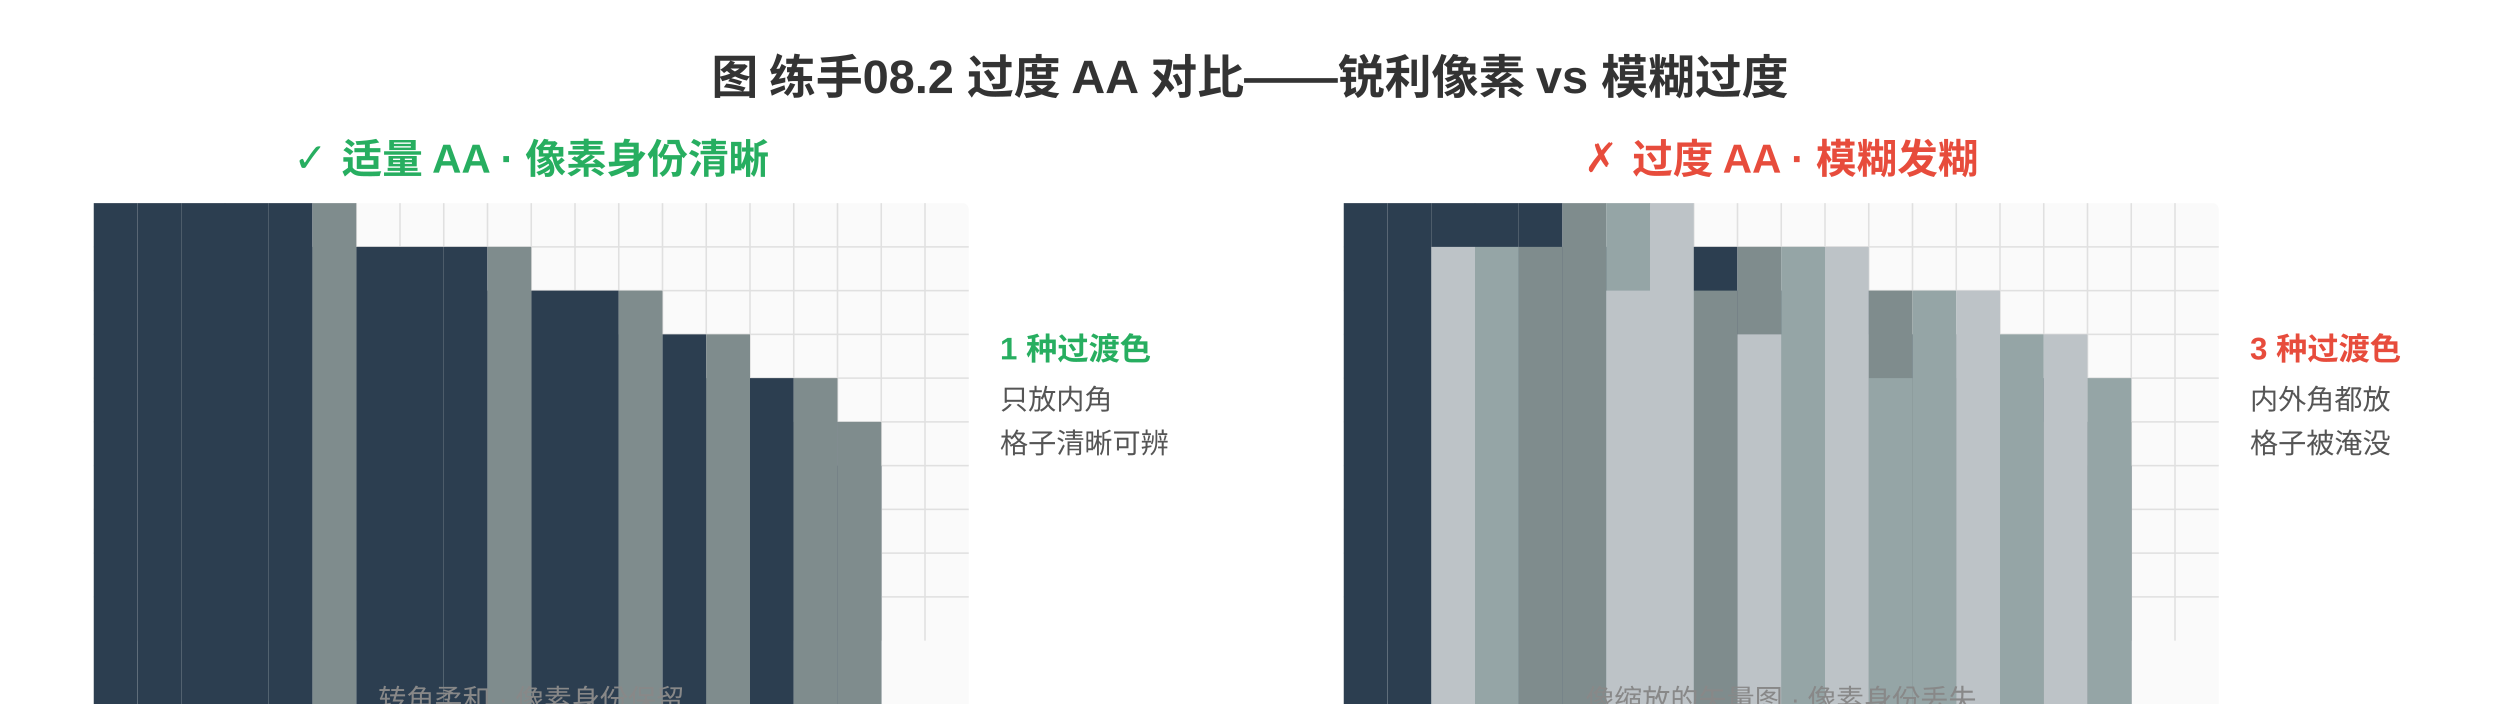
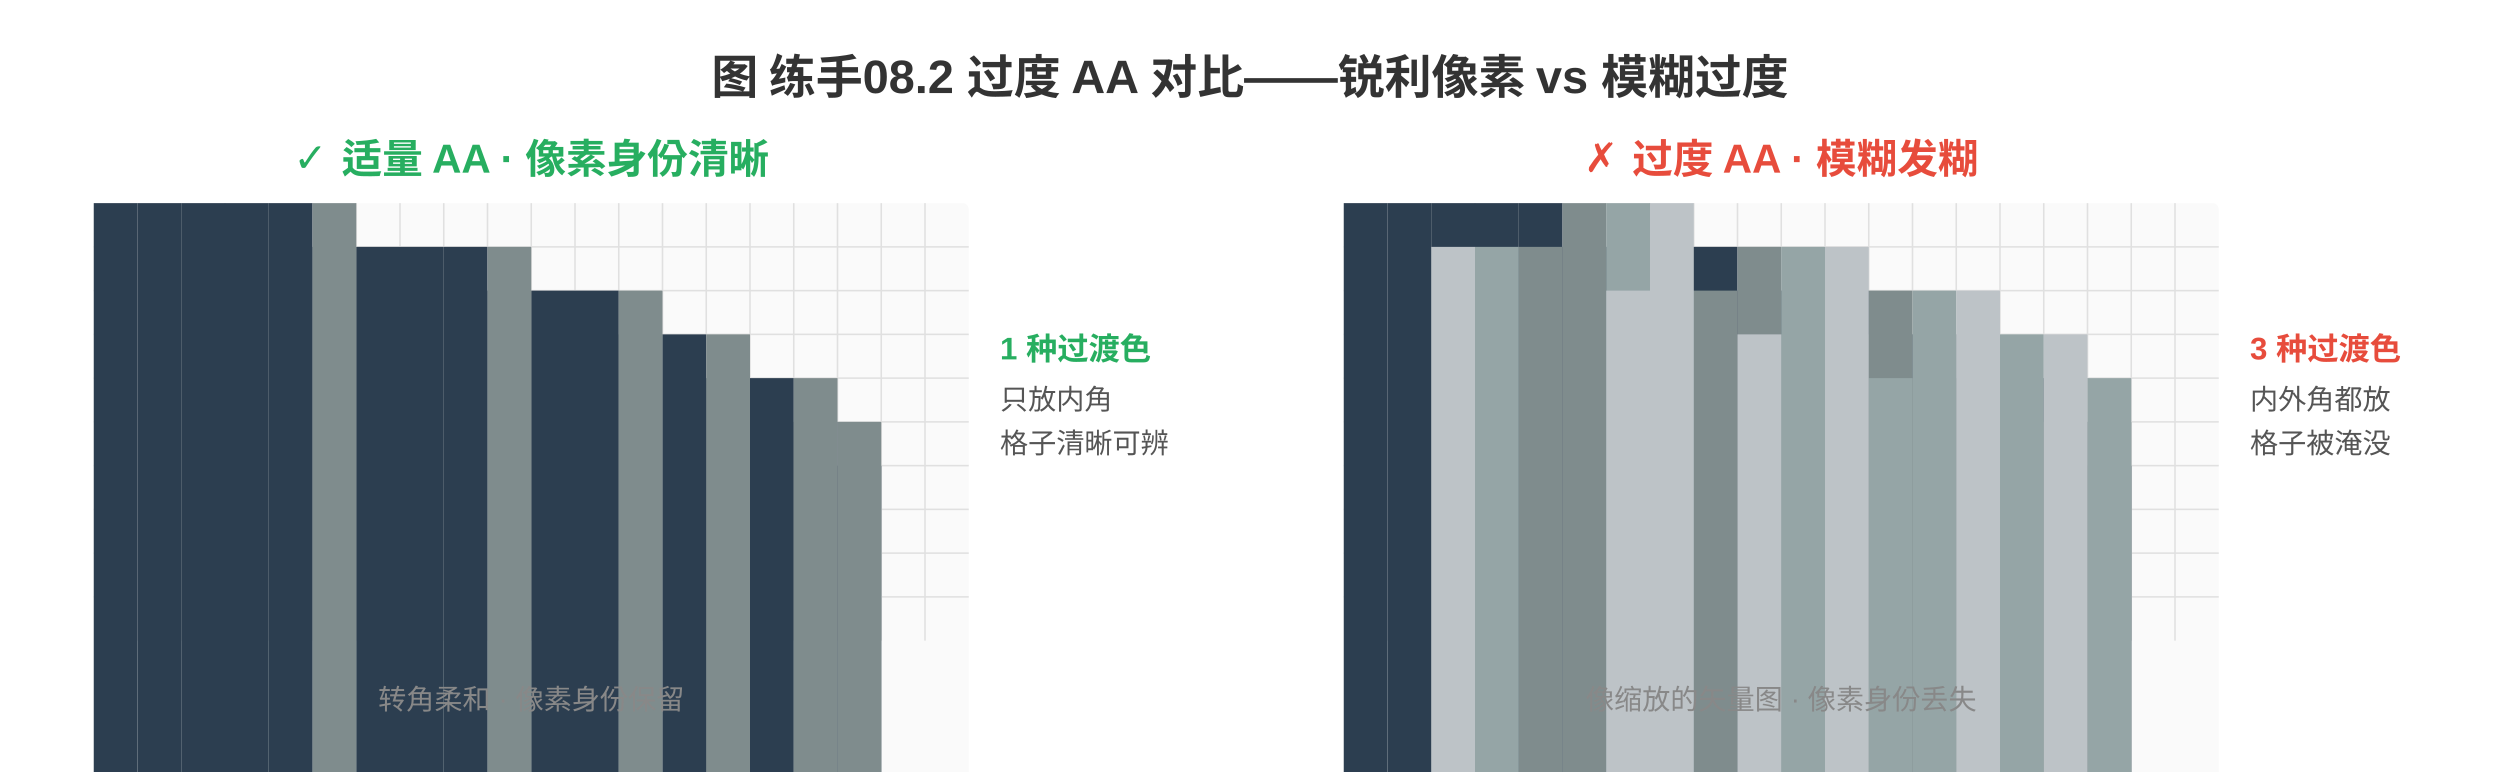
- <svg xmlns="http://www.w3.org/2000/svg" viewBox="0.0 0.0 800.0 225" width="800" height="225">
+ <svg xmlns="http://www.w3.org/2000/svg" viewBox="0.0 0.0 800.0 247" width="800" height="247">
  <style>
    text { font-family: 'PingFang SC','Microsoft YaHei',Arial,sans-serif; }
    .title { font-size: 15px; font-weight: bold; fill: #333; }
    .cell-bg { fill: #fafafa; }
    .cell-line { stroke: #e0e0e0; stroke-width: 0.5; }
    .line-fill { fill: #2C3E50; }
    .aa1 { fill: #7F8C8D; }
    .aa2 { fill: #95A5A6; }
    .aa3 { fill: #BDC3C7; }
    .step-label { font-size: 9px; fill: #888; }
  </style>
  <text x="400" y="30" class="title" text-anchor="middle">图 练手08.2 过度 AA 对比——锐利像素 vs 模糊过度</text>
  <g transform="translate(30, 55)">
    <text x="140" y="0" style="font-size:13px;font-weight:bold;fill:#27AE60;text-anchor:middle;">✓ 适量 AA · 像素身份清晰</text>
-     <rect x="0" y="10" width="280" height="225" class="cell-bg" rx="2" />
+     <rect x="0" y="10" width="280" height="247" class="cell-bg" rx="2" />
    <g class="cell-line">
      <line x1="14" y1="10" x2="14" y2="150" />
      <line x1="28" y1="10" x2="28" y2="150" />
      <line x1="42" y1="10" x2="42" y2="150" />
      <line x1="56" y1="10" x2="56" y2="150" />
      <line x1="70" y1="10" x2="70" y2="150" />
      <line x1="84" y1="10" x2="84" y2="150" />
      <line x1="98" y1="10" x2="98" y2="150" />
      <line x1="112" y1="10" x2="112" y2="150" />
      <line x1="126" y1="10" x2="126" y2="150" />
      <line x1="140" y1="10" x2="140" y2="150" />
      <line x1="154" y1="10" x2="154" y2="150" />
      <line x1="168" y1="10" x2="168" y2="150" />
      <line x1="182" y1="10" x2="182" y2="150" />
      <line x1="196" y1="10" x2="196" y2="150" />
      <line x1="210" y1="10" x2="210" y2="150" />
      <line x1="224" y1="10" x2="224" y2="150" />
      <line x1="238" y1="10" x2="238" y2="150" />
      <line x1="252" y1="10" x2="252" y2="150" />
      <line x1="266" y1="10" x2="266" y2="150" />
      <line x1="0" y1="24" x2="280" y2="24" />
      <line x1="0" y1="38" x2="280" y2="38" />
      <line x1="0" y1="52" x2="280" y2="52" />
      <line x1="0" y1="66" x2="280" y2="66" />
      <line x1="0" y1="80" x2="280" y2="80" />
      <line x1="0" y1="94" x2="280" y2="94" />
      <line x1="0" y1="108" x2="280" y2="108" />
      <line x1="0" y1="122" x2="280" y2="122" />
      <line x1="0" y1="136" x2="280" y2="136" />
    </g>
    <g class="line-fill">
-       <rect x="0" y="10" width="14" height="225" />
-       <rect x="14" y="10" width="14" height="225" />
-       <rect x="28" y="10" width="14" height="225" />
-       <rect x="42" y="10" width="14" height="225" />
-       <rect x="56" y="10" width="14" height="225" />
-       <rect x="70" y="24" width="14" height="225" />
-       <rect x="84" y="24" width="14" height="225" />
-       <rect x="98" y="24" width="14" height="225" />
-       <rect x="112" y="24" width="14" height="225" />
-       <rect x="126" y="38" width="14" height="225" />
-       <rect x="140" y="38" width="14" height="225" />
-       <rect x="154" y="38" width="14" height="225" />
-       <rect x="168" y="52" width="14" height="225" />
-       <rect x="182" y="52" width="14" height="225" />
-       <rect x="196" y="66" width="14" height="225" />
-       <rect x="210" y="66" width="14" height="225" />
-       <rect x="224" y="80" width="14" height="225" />
-       <rect x="238" y="94" width="14" height="225" />
+       <rect x="0" y="10" width="14" height="247" />
+       <rect x="14" y="10" width="14" height="247" />
+       <rect x="28" y="10" width="14" height="247" />
+       <rect x="42" y="10" width="14" height="247" />
+       <rect x="56" y="10" width="14" height="247" />
+       <rect x="70" y="24" width="14" height="247" />
+       <rect x="84" y="24" width="14" height="247" />
+       <rect x="98" y="24" width="14" height="247" />
+       <rect x="112" y="24" width="14" height="247" />
+       <rect x="126" y="38" width="14" height="247" />
+       <rect x="140" y="38" width="14" height="247" />
+       <rect x="154" y="38" width="14" height="247" />
+       <rect x="168" y="52" width="14" height="247" />
+       <rect x="182" y="52" width="14" height="247" />
+       <rect x="196" y="66" width="14" height="247" />
+       <rect x="210" y="66" width="14" height="247" />
+       <rect x="224" y="80" width="14" height="247" />
+       <rect x="238" y="94" width="14" height="247" />
    </g>
    <g class="aa1">
-       <rect x="70" y="10" width="14" height="225" />
-       <rect x="126" y="24" width="14" height="225" />
-       <rect x="168" y="38" width="14" height="225" />
-       <rect x="196" y="52" width="14" height="225" />
-       <rect x="224" y="66" width="14" height="225" />
-       <rect x="238" y="80" width="14" height="225" />
+       <rect x="70" y="10" width="14" height="247" />
+       <rect x="126" y="24" width="14" height="247" />
+       <rect x="168" y="38" width="14" height="247" />
+       <rect x="196" y="52" width="14" height="247" />
+       <rect x="224" y="66" width="14" height="247" />
+       <rect x="238" y="80" width="14" height="247" />
    </g>
    <text x="290" y="60" style="font-size:10px;fill:#27AE60;font-weight:bold;">1 种过渡色</text>
    <text x="290" y="76" style="font-size:9px;fill:#555;">只放内角</text>
    <text x="290" y="90" style="font-size:9px;fill:#555;">格子清晰可辨</text>
    <text x="140" y="172" class="step-label" text-anchor="middle">转角柔和 · 像素身份保留</text>
  </g>
  <g transform="translate(430, 55)">
    <text x="140" y="0" style="font-size:13px;font-weight:bold;fill:#E74C3C;text-anchor:middle;">✗ 过度 AA · 模糊发糊</text>
-     <rect x="0" y="10" width="280" height="225" class="cell-bg" rx="2" />
+     <rect x="0" y="10" width="280" height="247" class="cell-bg" rx="2" />
    <g class="cell-line">
      <line x1="14" y1="10" x2="14" y2="150" />
      <line x1="28" y1="10" x2="28" y2="150" />
      <line x1="42" y1="10" x2="42" y2="150" />
      <line x1="56" y1="10" x2="56" y2="150" />
      <line x1="70" y1="10" x2="70" y2="150" />
      <line x1="84" y1="10" x2="84" y2="150" />
      <line x1="98" y1="10" x2="98" y2="150" />
      <line x1="112" y1="10" x2="112" y2="150" />
      <line x1="126" y1="10" x2="126" y2="150" />
      <line x1="140" y1="10" x2="140" y2="150" />
      <line x1="154" y1="10" x2="154" y2="150" />
      <line x1="168" y1="10" x2="168" y2="150" />
      <line x1="182" y1="10" x2="182" y2="150" />
      <line x1="196" y1="10" x2="196" y2="150" />
      <line x1="210" y1="10" x2="210" y2="150" />
      <line x1="224" y1="10" x2="224" y2="150" />
      <line x1="238" y1="10" x2="238" y2="150" />
      <line x1="252" y1="10" x2="252" y2="150" />
      <line x1="266" y1="10" x2="266" y2="150" />
      <line x1="0" y1="24" x2="280" y2="24" />
      <line x1="0" y1="38" x2="280" y2="38" />
      <line x1="0" y1="52" x2="280" y2="52" />
      <line x1="0" y1="66" x2="280" y2="66" />
      <line x1="0" y1="80" x2="280" y2="80" />
      <line x1="0" y1="94" x2="280" y2="94" />
      <line x1="0" y1="108" x2="280" y2="108" />
      <line x1="0" y1="122" x2="280" y2="122" />
      <line x1="0" y1="136" x2="280" y2="136" />
    </g>
    <g class="line-fill">
-       <rect x="0" y="10" width="14" height="225" />
-       <rect x="14" y="10" width="14" height="225" />
-       <rect x="28" y="10" width="14" height="225" />
-       <rect x="42" y="10" width="14" height="225" />
-       <rect x="56" y="10" width="14" height="225" />
-       <rect x="70" y="24" width="14" height="225" />
-       <rect x="84" y="24" width="14" height="225" />
-       <rect x="98" y="24" width="14" height="225" />
-       <rect x="112" y="24" width="14" height="225" />
-       <rect x="126" y="38" width="14" height="225" />
-       <rect x="140" y="38" width="14" height="225" />
-       <rect x="154" y="38" width="14" height="225" />
-       <rect x="168" y="52" width="14" height="225" />
-       <rect x="182" y="52" width="14" height="225" />
-       <rect x="196" y="66" width="14" height="225" />
-       <rect x="210" y="66" width="14" height="225" />
-       <rect x="224" y="80" width="14" height="225" />
-       <rect x="238" y="94" width="14" height="225" />
+       <rect x="0" y="10" width="14" height="247" />
+       <rect x="14" y="10" width="14" height="247" />
+       <rect x="28" y="10" width="14" height="247" />
+       <rect x="42" y="10" width="14" height="247" />
+       <rect x="56" y="10" width="14" height="247" />
+       <rect x="70" y="24" width="14" height="247" />
+       <rect x="84" y="24" width="14" height="247" />
+       <rect x="98" y="24" width="14" height="247" />
+       <rect x="112" y="24" width="14" height="247" />
+       <rect x="126" y="38" width="14" height="247" />
+       <rect x="140" y="38" width="14" height="247" />
+       <rect x="154" y="38" width="14" height="247" />
+       <rect x="168" y="52" width="14" height="247" />
+       <rect x="182" y="52" width="14" height="247" />
+       <rect x="196" y="66" width="14" height="247" />
+       <rect x="210" y="66" width="14" height="247" />
+       <rect x="224" y="80" width="14" height="247" />
+       <rect x="238" y="94" width="14" height="247" />
    </g>
    <g class="aa1">
-       <rect x="70" y="10" width="14" height="225" />
-       <rect x="126" y="24" width="14" height="225" />
-       <rect x="168" y="38" width="14" height="225" />
-       <rect x="196" y="52" width="14" height="225" />
-       <rect x="224" y="66" width="14" height="225" />
-       <rect x="238" y="80" width="14" height="225" />
-       <rect x="56" y="24" width="14" height="225" />
-       <rect x="112" y="38" width="14" height="225" />
-       <rect x="154" y="52" width="14" height="225" />
-       <rect x="182" y="66" width="14" height="225" />
-       <rect x="210" y="80" width="14" height="225" />
+       <rect x="70" y="10" width="14" height="247" />
+       <rect x="126" y="24" width="14" height="247" />
+       <rect x="168" y="38" width="14" height="247" />
+       <rect x="196" y="52" width="14" height="247" />
+       <rect x="224" y="66" width="14" height="247" />
+       <rect x="238" y="80" width="14" height="247" />
+       <rect x="56" y="24" width="14" height="247" />
+       <rect x="112" y="38" width="14" height="247" />
+       <rect x="154" y="52" width="14" height="247" />
+       <rect x="182" y="66" width="14" height="247" />
+       <rect x="210" y="80" width="14" height="247" />
    </g>
    <g class="aa2">
-       <rect x="84" y="10" width="14" height="225" />
-       <rect x="140" y="24" width="14" height="225" />
-       <rect x="182" y="38" width="14" height="225" />
-       <rect x="210" y="52" width="14" height="225" />
-       <rect x="238" y="66" width="14" height="225" />
-       <rect x="42" y="24" width="14" height="225" />
-       <rect x="98" y="38" width="14" height="225" />
-       <rect x="140" y="52" width="14" height="225" />
-       <rect x="168" y="66" width="14" height="225" />
+       <rect x="84" y="10" width="14" height="247" />
+       <rect x="140" y="24" width="14" height="247" />
+       <rect x="182" y="38" width="14" height="247" />
+       <rect x="210" y="52" width="14" height="247" />
+       <rect x="238" y="66" width="14" height="247" />
+       <rect x="42" y="24" width="14" height="247" />
+       <rect x="98" y="38" width="14" height="247" />
+       <rect x="140" y="52" width="14" height="247" />
+       <rect x="168" y="66" width="14" height="247" />
    </g>
    <g class="aa3">
-       <rect x="98" y="10" width="14" height="225" />
-       <rect x="154" y="24" width="14" height="225" />
-       <rect x="196" y="38" width="14" height="225" />
-       <rect x="224" y="52" width="14" height="225" />
-       <rect x="28" y="24" width="14" height="225" />
-       <rect x="84" y="38" width="14" height="225" />
-       <rect x="126" y="52" width="14" height="225" />
+       <rect x="98" y="10" width="14" height="247" />
+       <rect x="154" y="24" width="14" height="247" />
+       <rect x="196" y="38" width="14" height="247" />
+       <rect x="224" y="52" width="14" height="247" />
+       <rect x="28" y="24" width="14" height="247" />
+       <rect x="84" y="38" width="14" height="247" />
+       <rect x="126" y="52" width="14" height="247" />
    </g>
    <text x="290" y="60" style="font-size:10px;fill:#E74C3C;font-weight:bold;">3 种过渡色</text>
    <text x="290" y="76" style="font-size:9px;fill:#555;">内外角都放</text>
    <text x="290" y="90" style="font-size:9px;fill:#555;">格子被淹没</text>
    <text x="140" y="172" class="step-label" text-anchor="middle">像缩放的矢量图 · 像素身份丢失</text>
  </g>
</svg>
